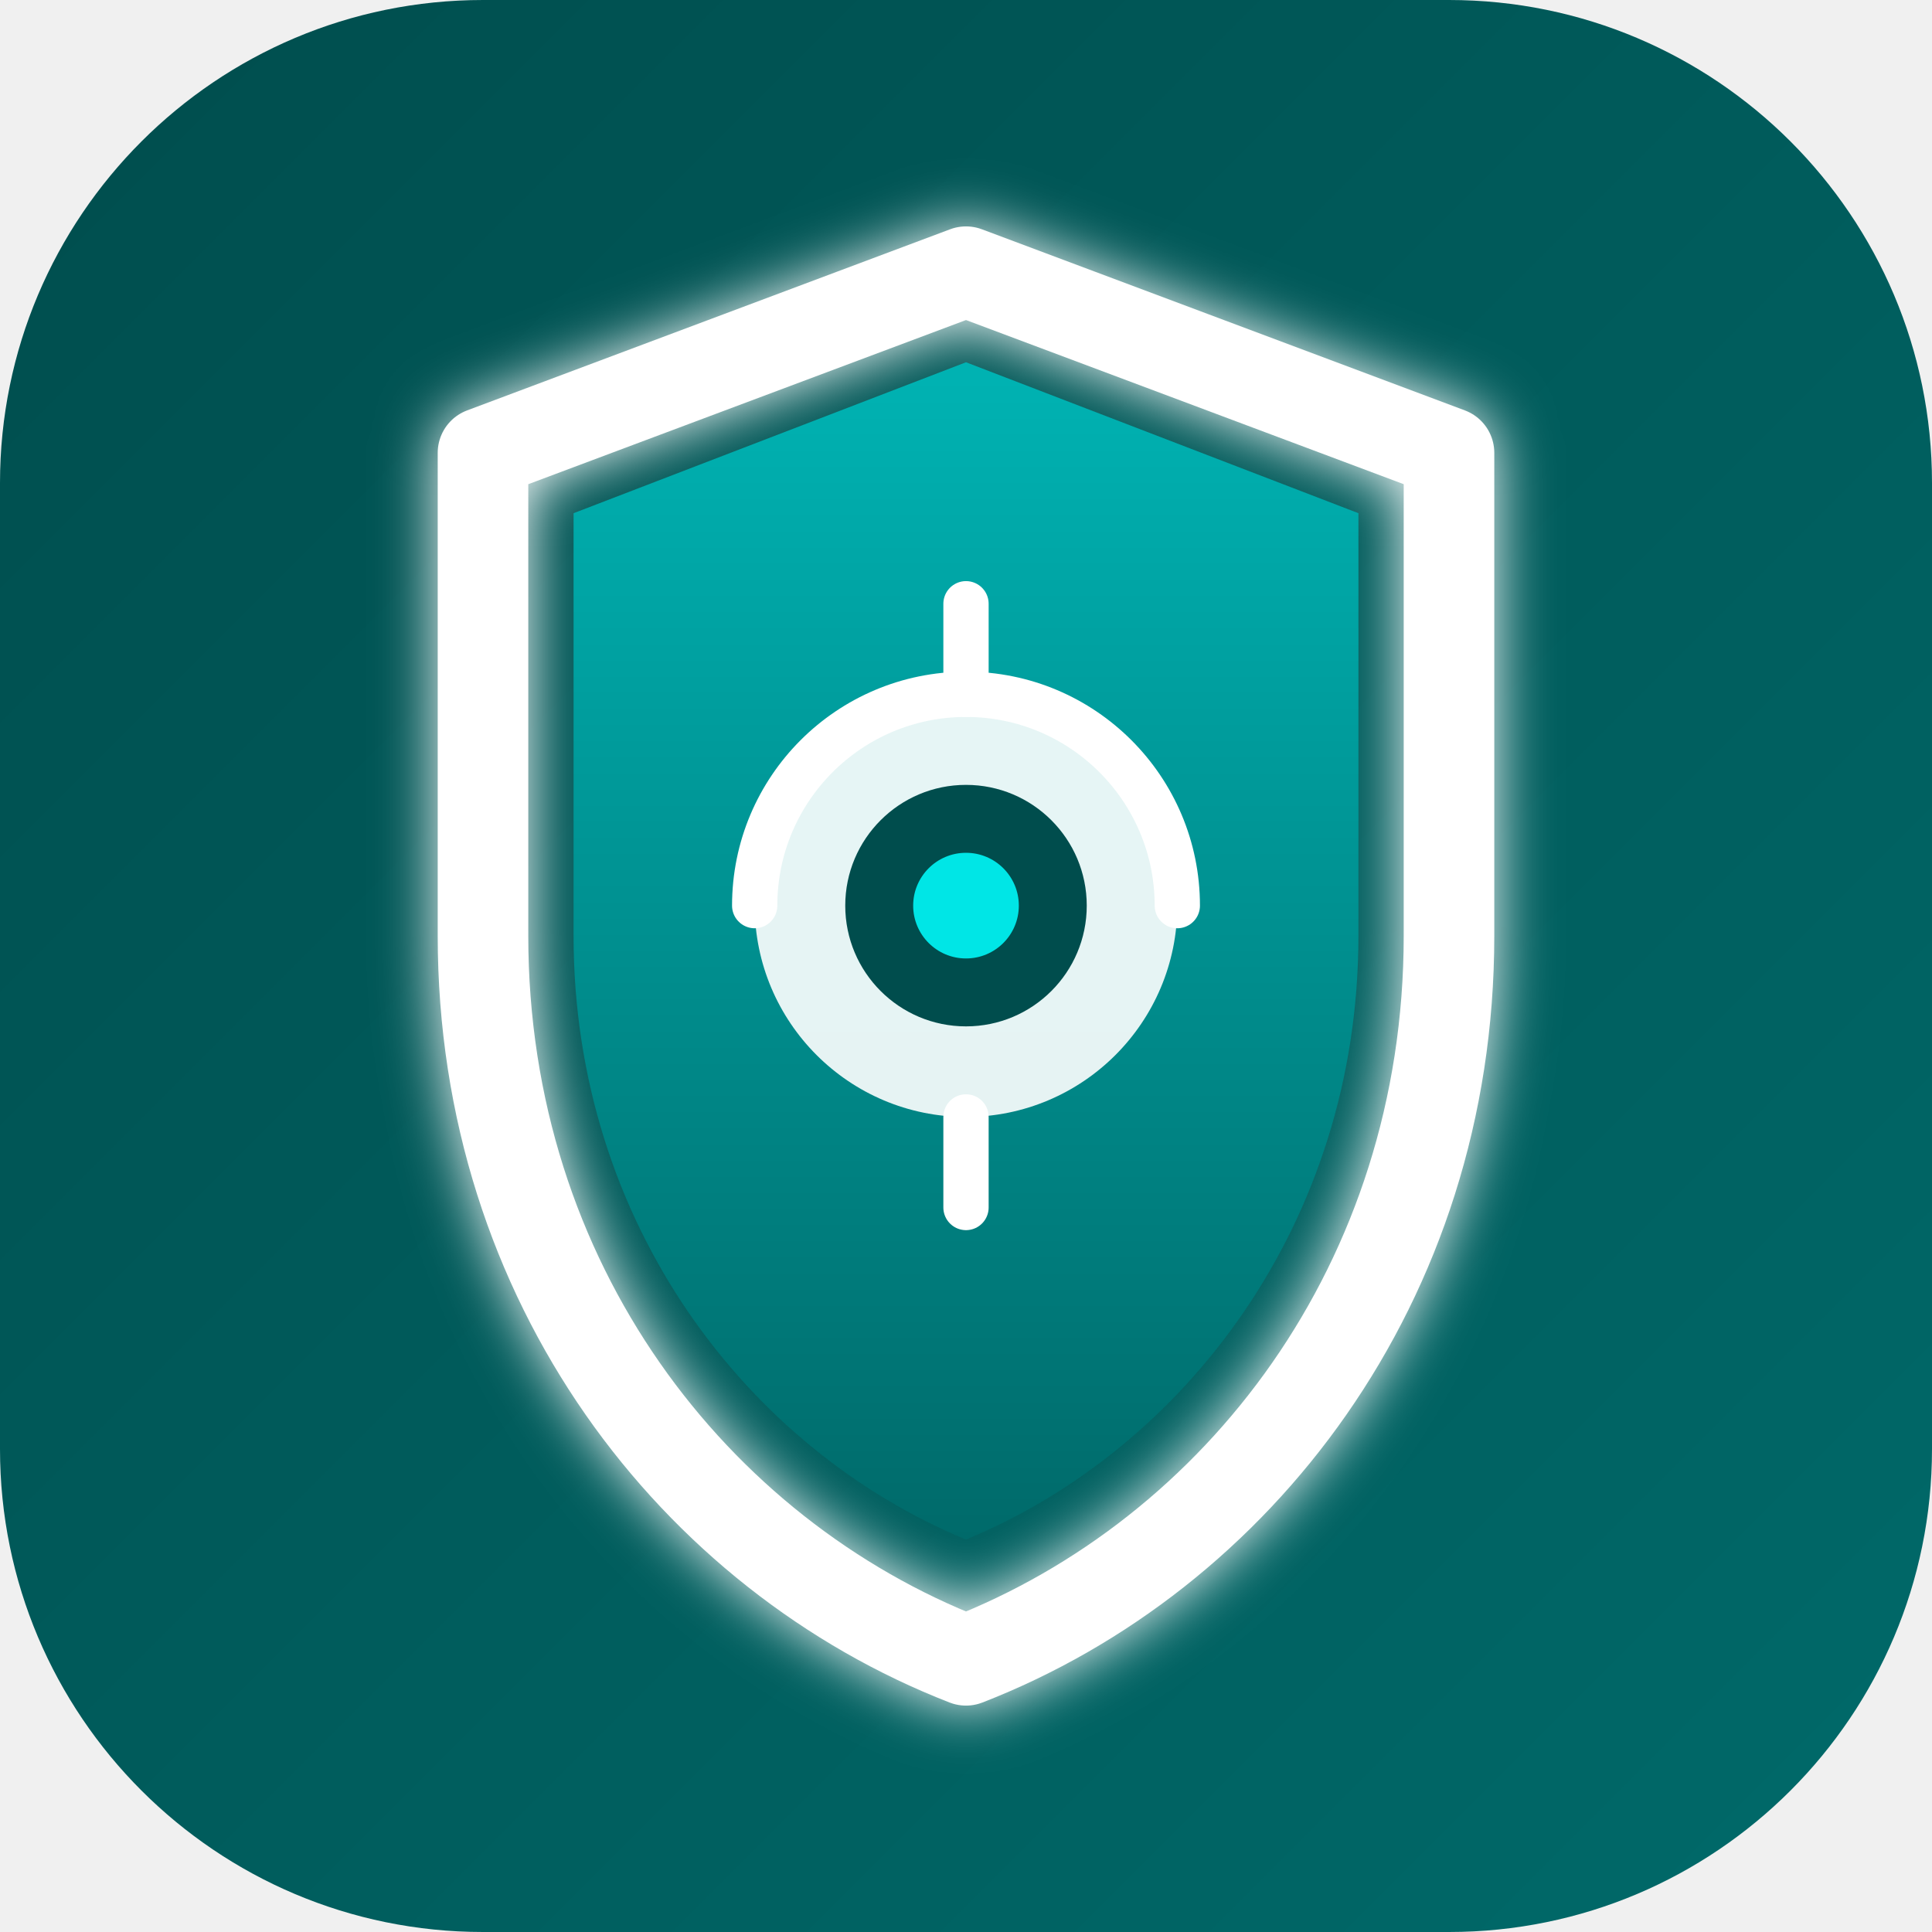
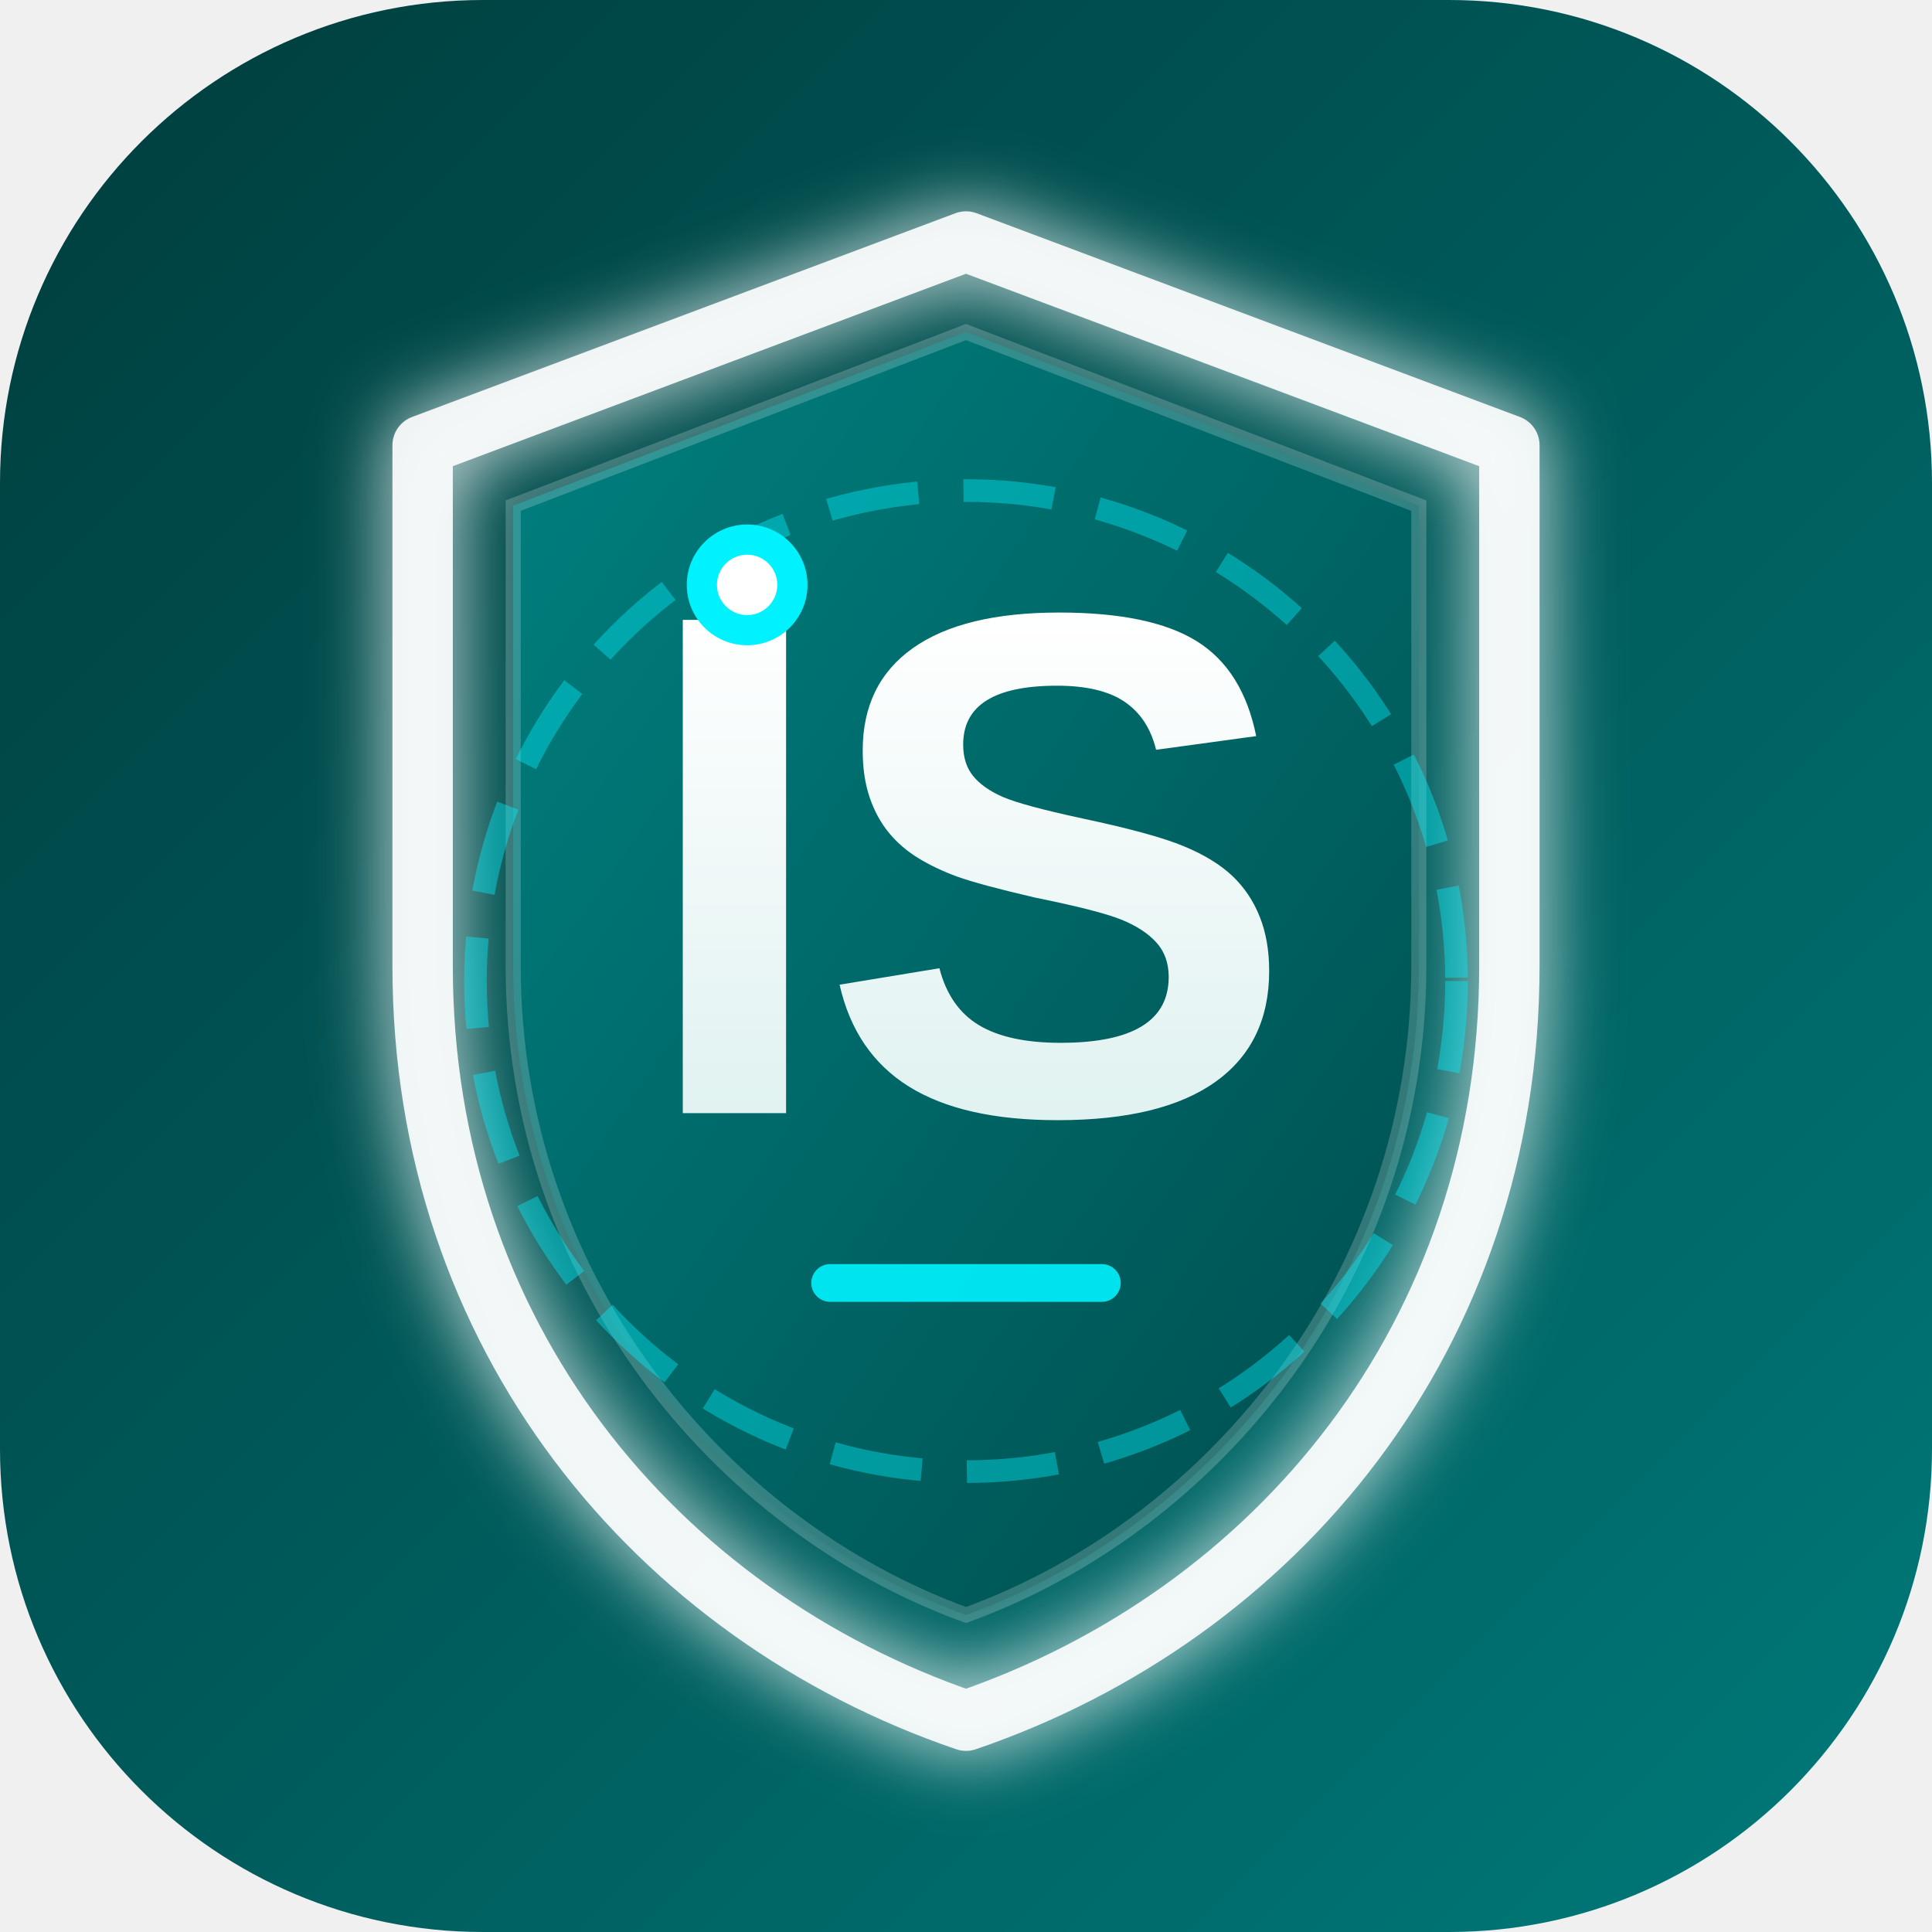
<svg xmlns="http://www.w3.org/2000/svg" viewBox="0 0 512 512" width="100%" height="100%">
  <defs>
    <linearGradient id="bgGrad" x1="0%" y1="0%" x2="100%" y2="100%">
-       <stop offset="0%" stop-color="#004d4d" />
-       <stop offset="100%" stop-color="#006a6a" />
+       <stop offset="0%" stop-color="#003d3d" />
+       <stop offset="50%" stop-color="#005a5a" />
+       <stop offset="100%" stop-color="#007a7a" />
    </linearGradient>
-     <linearGradient id="shieldGrad" x1="0%" y1="0%" x2="0%" y2="100%">
-       <stop offset="0%" stop-color="#00b3b3" />
-       <stop offset="100%" stop-color="#006a6a" />
+     <linearGradient id="shieldGrad" x1="0%" y1="0%" x2="100%" y2="100%">
+       <stop offset="0%" stop-color="#008080" />
+       <stop offset="100%" stop-color="#004d4d" />
+     </linearGradient>
+     <linearGradient id="textGrad" x1="0%" y1="0%" x2="0%" y2="100%">
+       <stop offset="0%" stop-color="#ffffff" />
+       <stop offset="100%" stop-color="#e0f2f1" />
    </linearGradient>
    <filter id="glow" x="-20%" y="-20%" width="140%" height="140%">
-       <feGaussianBlur stdDeviation="8" result="blur" />
+       <feGaussianBlur stdDeviation="10" result="blur" />
      <feComposite in="SourceGraphic" in2="blur" operator="over" />
    </filter>
  </defs>
  <rect width="512" height="512" rx="128" fill="url(#bgGrad)" />
-   <path d="M256 72 L384 120 V248 C384 340 328 412 256 440 C184 412 128 340 128 248 V120 Z" fill="none" stroke="#ffffff" stroke-width="24" stroke-linejoin="round" filter="url(#glow)" />
-   <path d="M256 96 L360 136 V248 C360 324 314 384 256 408 C198 384 152 324 152 248 V136 Z" fill="url(#shieldGrad)" />
-   <circle cx="256" cy="240" r="56" fill="#ffffff" opacity="0.9" />
-   <circle cx="256" cy="240" r="32" fill="#004d4d" />
-   <circle cx="256" cy="240" r="14" fill="#00e6e6" />
-   <path d="M200 240 A56 56 0 0 1 312 240" fill="none" stroke="#ffffff" stroke-width="12" stroke-linecap="round" />
-   <path d="M256 160 V184" fill="none" stroke="#ffffff" stroke-width="12" stroke-linecap="round" />
-   <path d="M256 296 V320" fill="none" stroke="#ffffff" stroke-width="12" stroke-linecap="round" />
+   <path d="M256 64 L400 118 V256 C400 354 338 428 256 456 C174 428 112 354 112 256 V118 Z" fill="none" stroke="#ffffff" stroke-width="16" stroke-opacity="0.9" stroke-linejoin="round" filter="url(#glow)" />
+   <path d="M256 88 L376 134 V256 C376 338 322 404 256 428 C190 404 136 338 136 256 V134 Z" fill="url(#shieldGrad)" stroke="rgba(255,255,255,0.2)" stroke-width="4" />
+   <circle cx="256" cy="260" r="130" fill="none" stroke="#00f2fe" stroke-width="6" stroke-dasharray="24 12" opacity="0.4" />
+   <text x="256" y="295" font-family="Arial, Helvetica, sans-serif" font-weight="900" font-size="190" fill="url(#textGrad)" text-anchor="middle" letter-spacing="-4">IS</text>
+   <circle cx="198" cy="155" r="16" fill="#00f2fe" />
+   <circle cx="198" cy="155" r="8" fill="#ffffff" />
+   <path d="M220 340 H292" stroke="#00f2fe" stroke-width="10" stroke-linecap="round" opacity="0.9" />
</svg>
